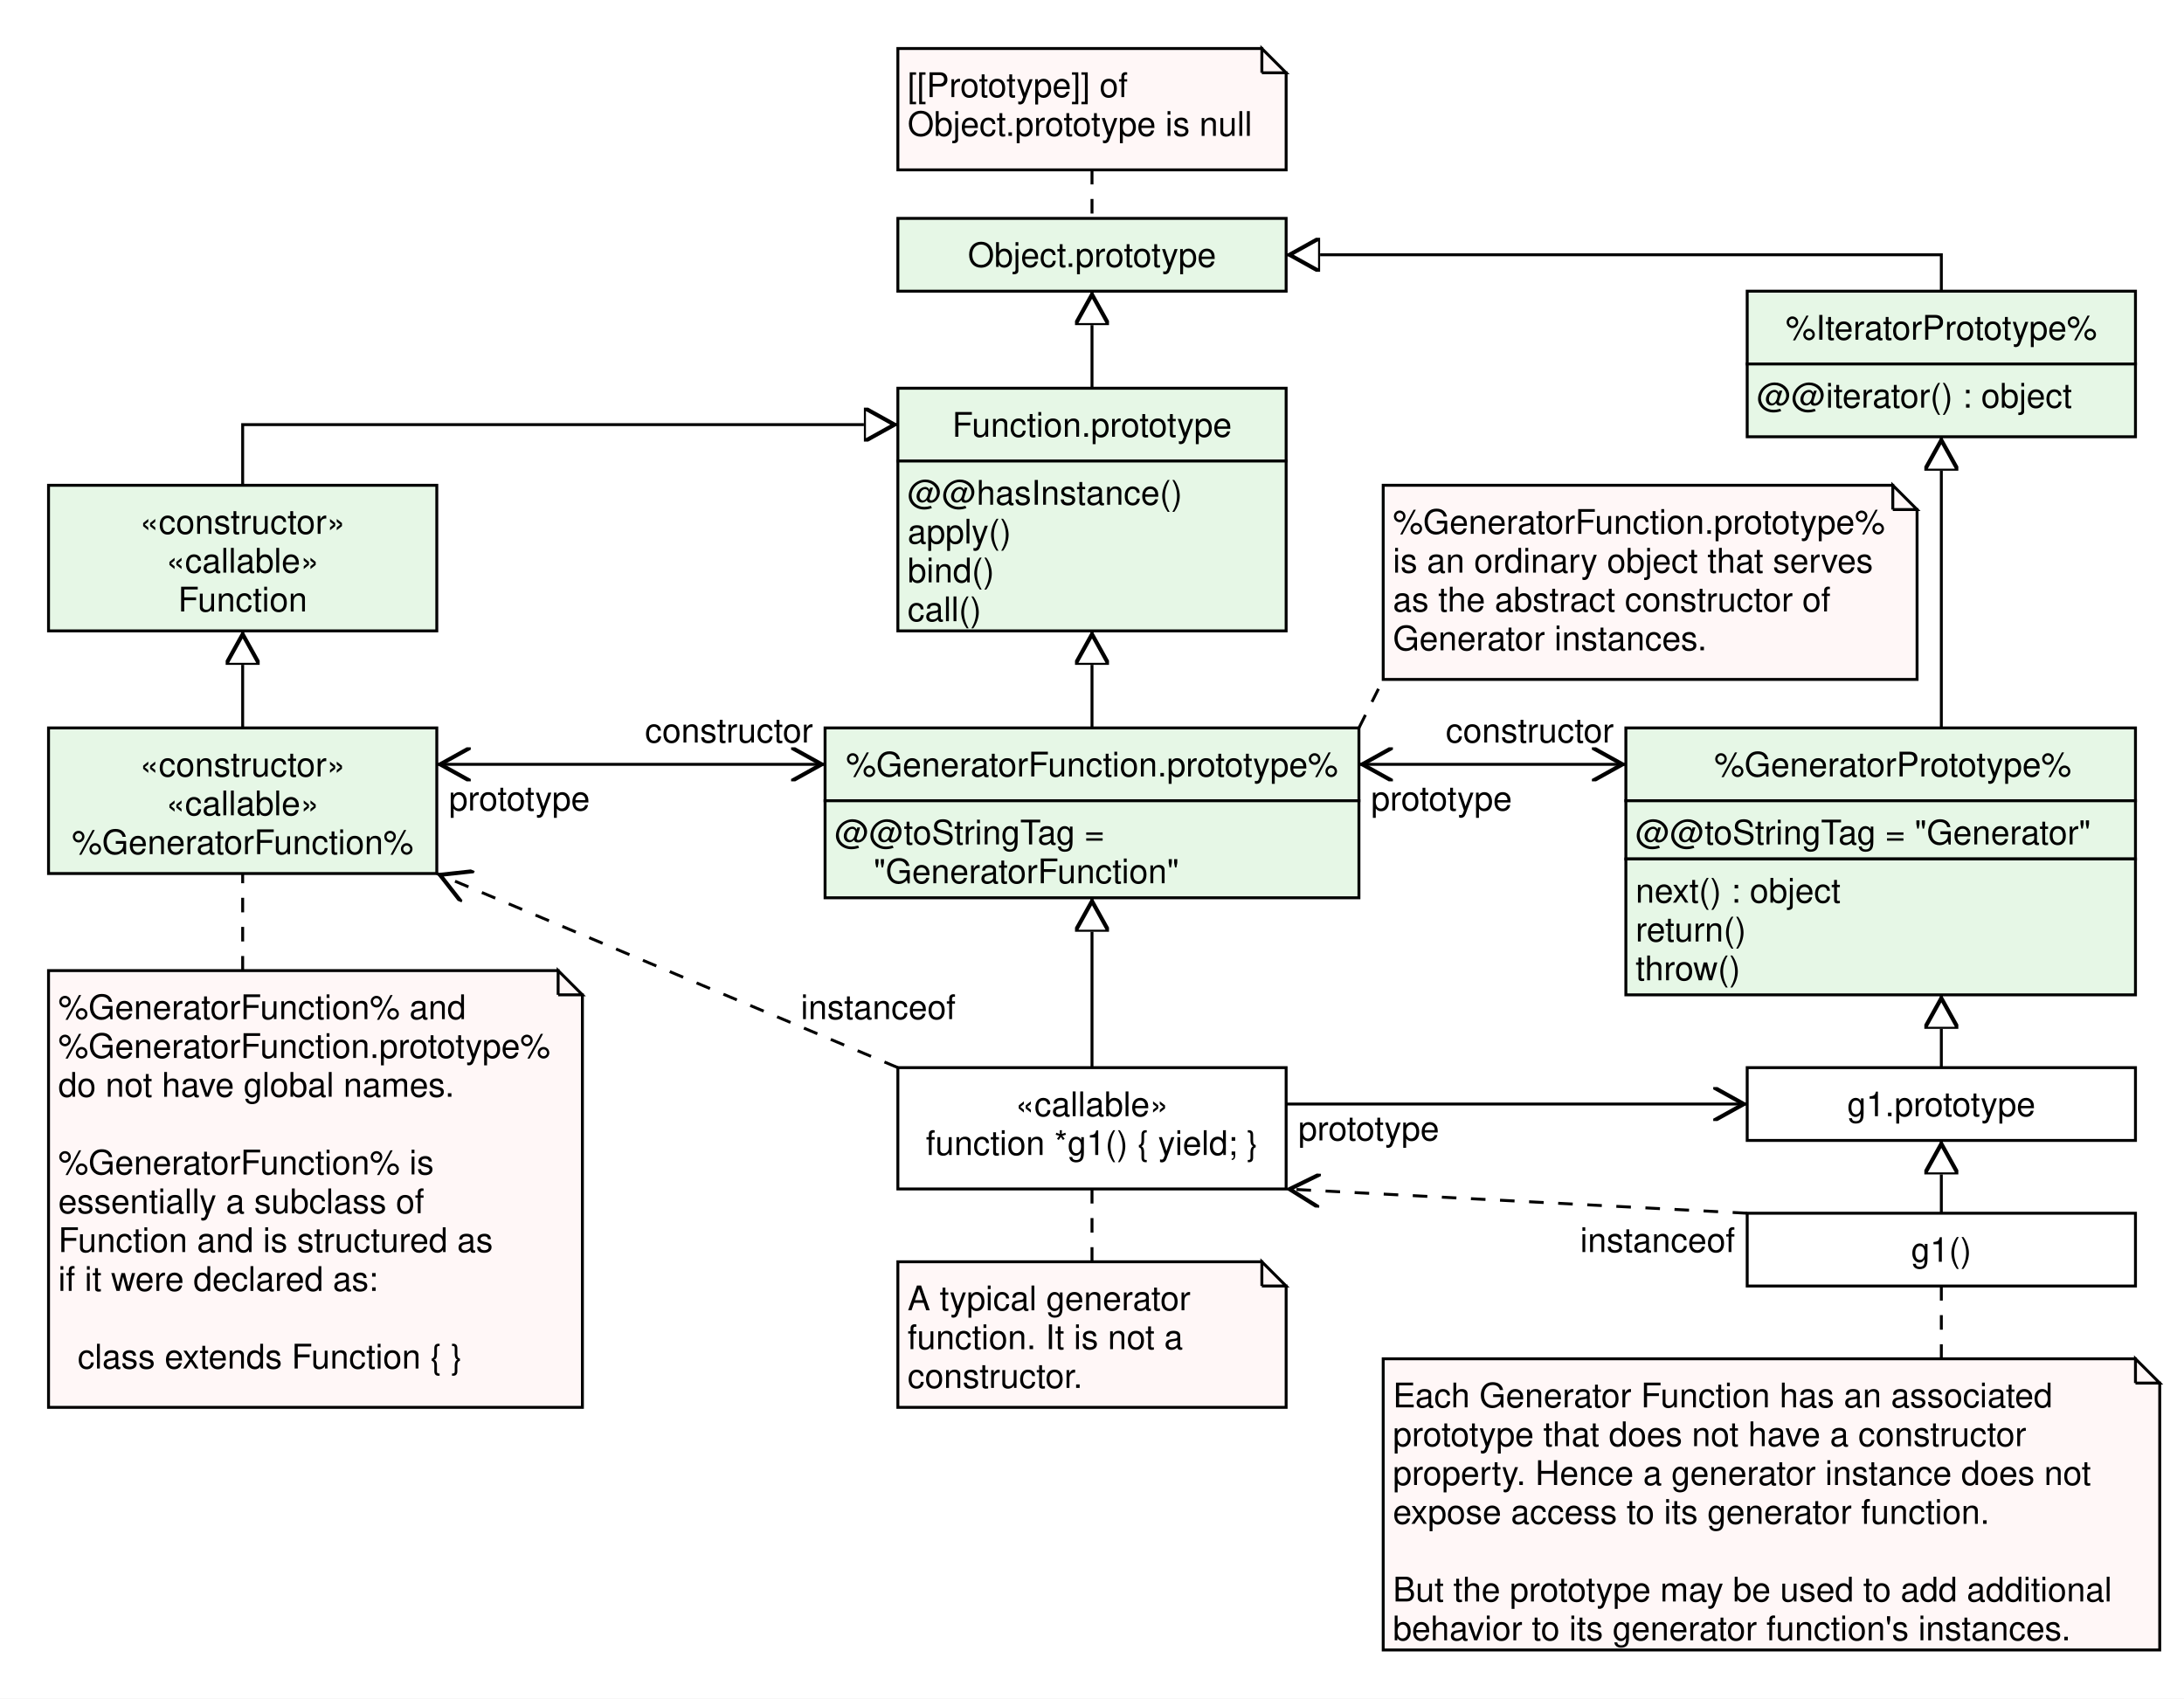
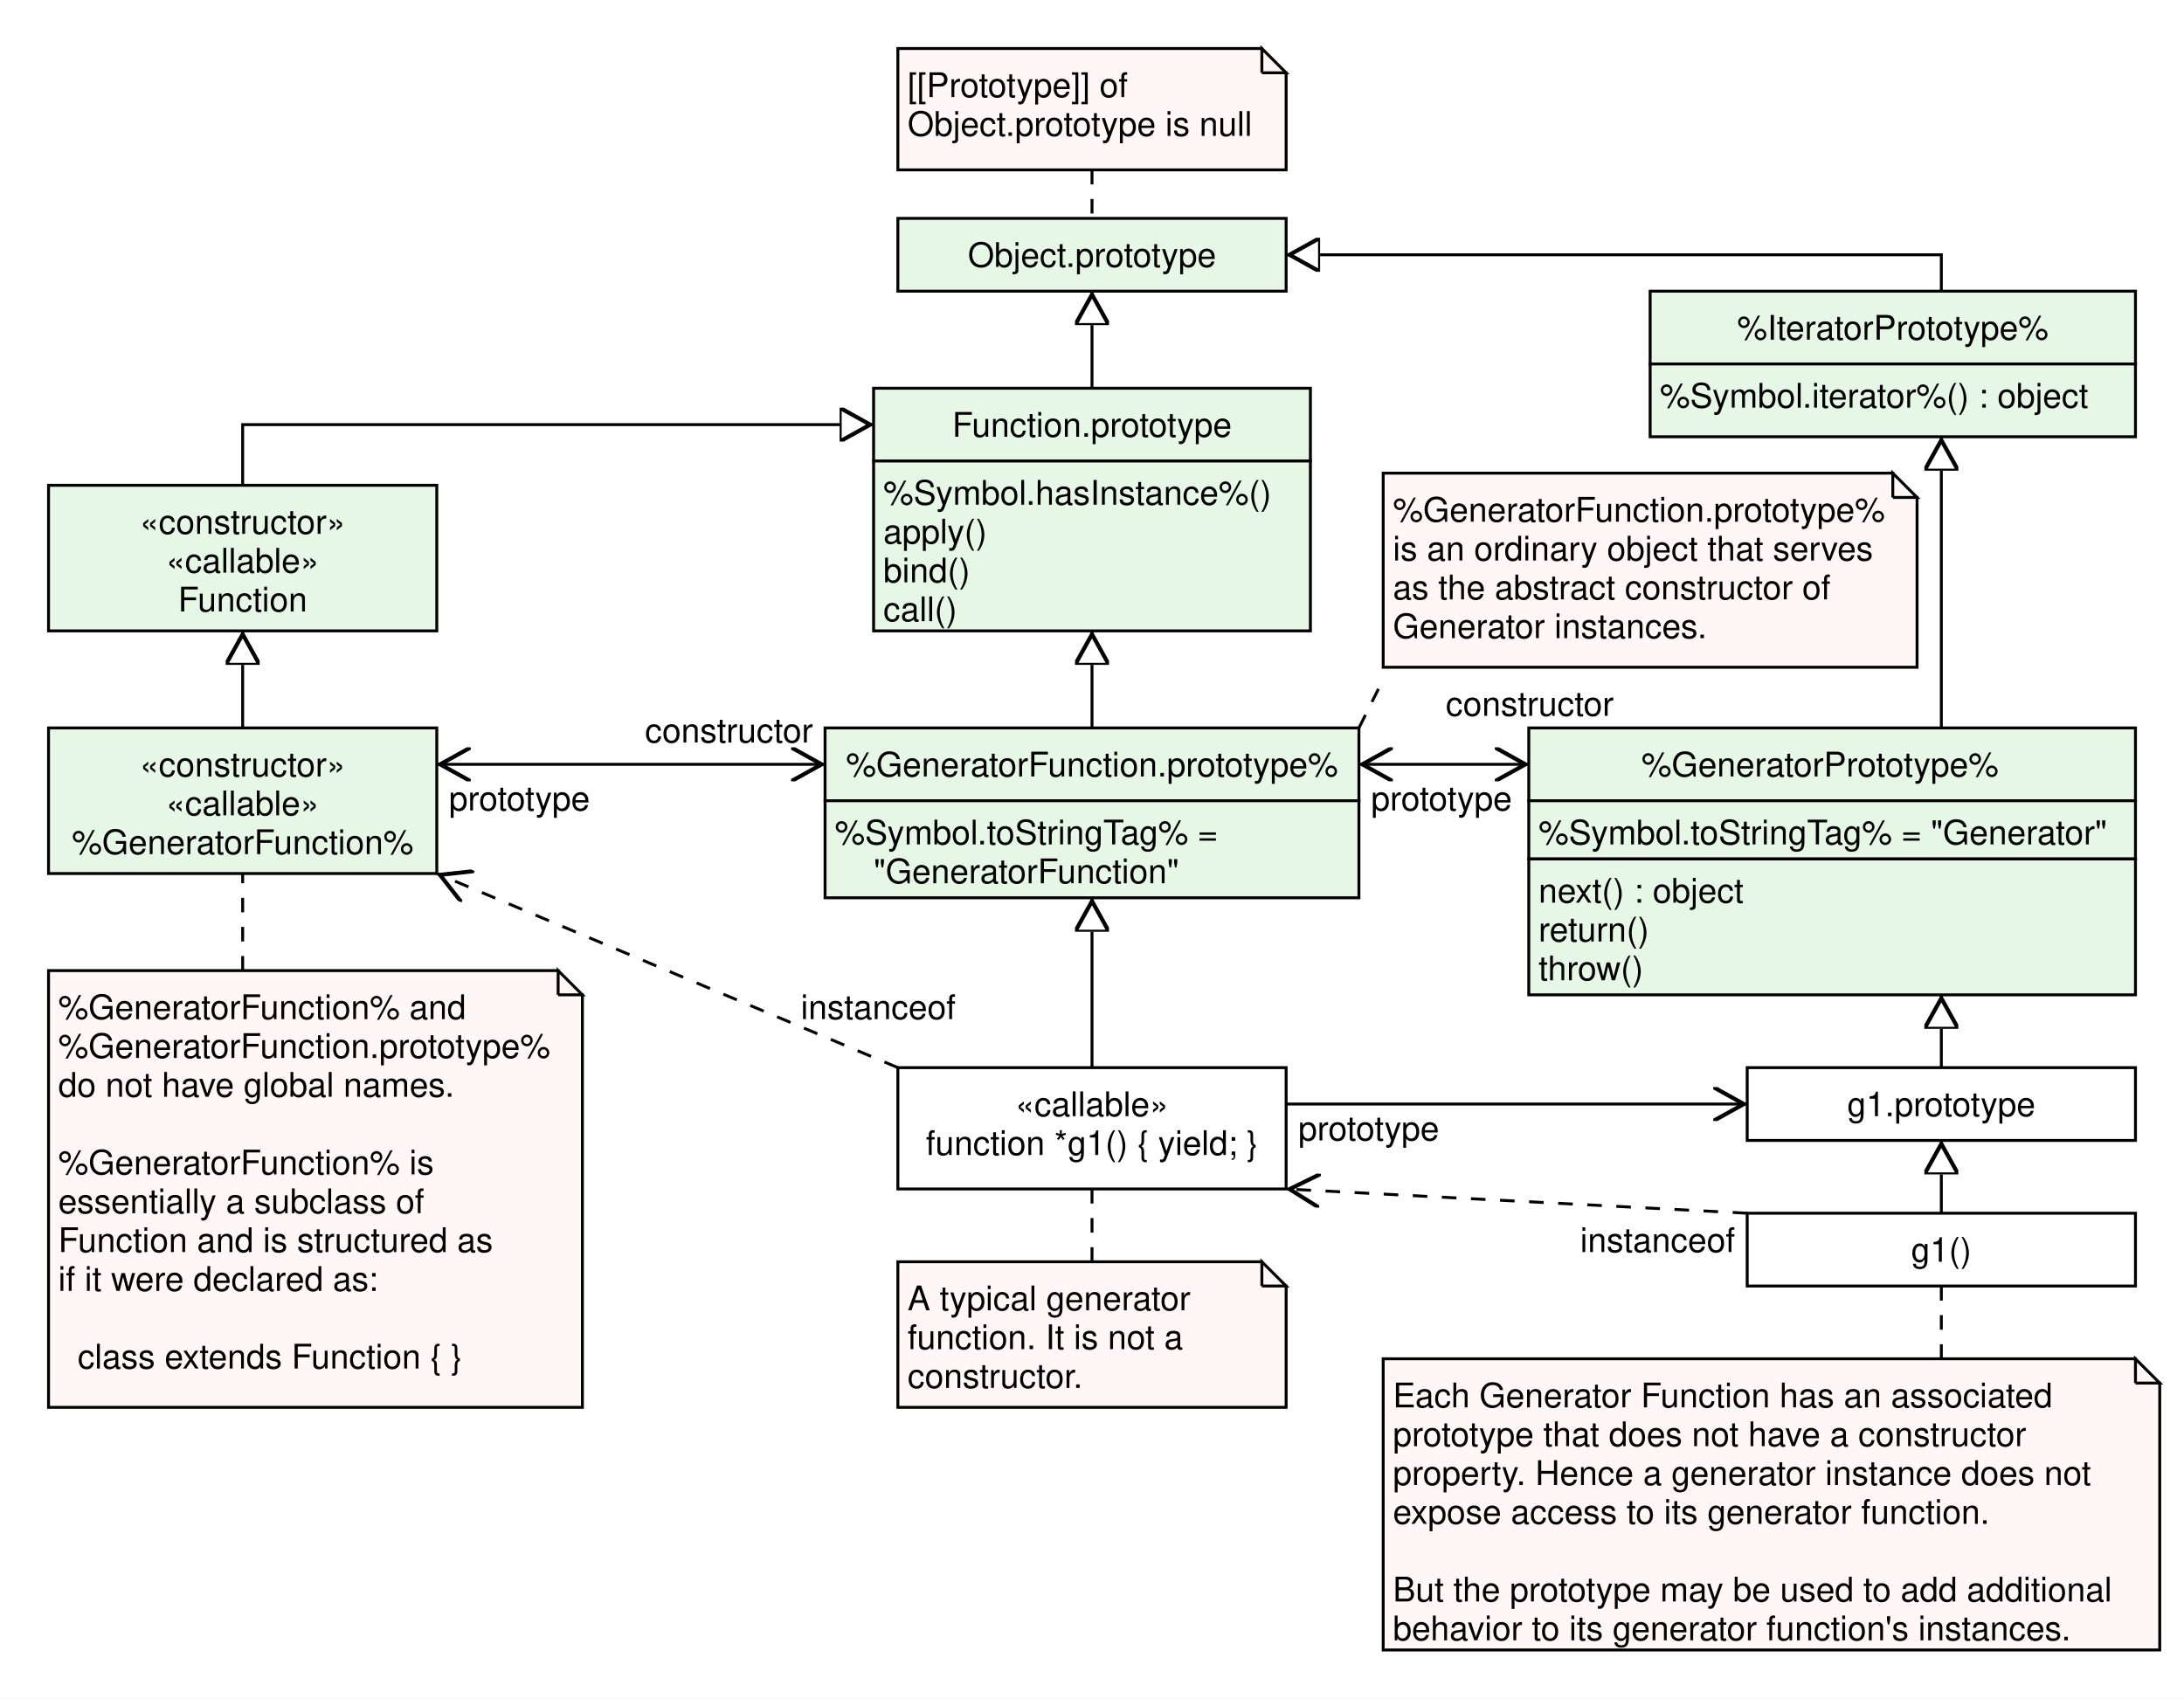
<svg xmlns="http://www.w3.org/2000/svg" width="900" height="700">
  <style type="text/css">
    rect.box {
      fill: #ffffff;
    }

    rect.class {
      fill: #e6f7e6;
      stroke: black;
      stroke-width: 1.2px;
    }
    rect.object {
      fill: #ffffff;
      stroke: black;
      stroke-width: 1.2px;
    }
    path.note {
      fill: #fff7f7;
      stroke: black;
      stroke-width: 1.2px;
    }

    path.proto-slot-arrow {
      fill: none;
      stroke: black;
      stroke-width: 1.2px;
      marker-end: url(#proto-slot-arrowend);
    }
    path.proto-slot-arrowend {
      fill: white;
      stroke: black;
      stroke-width: 1.2px;
    }

    path.prototype-arrow {
      fill: none;
      stroke: black;
      stroke-width: 1.2px;
      marker-end: url(#prototype-arrowend);
    }
    path.prototype-constructor-arrow {
      fill: none;
      stroke: black;
      stroke-width: 1.2px;
      marker-start: url(#prototype-arrowstart);
      marker-end: url(#prototype-arrowend);
    }
    path.prototype-arrowend {
      fill: none;
      stroke: black;
      stroke-width: 1.2px;
    }

    path.instance-arrow {
      fill: none;
      stroke: black;
      stroke-width: 1.2px;
      stroke-dasharray: 6, 6;
      marker-end: url(#prototype-arrowend);
    }

    path.note-arrow {
      stroke: black;
      stroke-width: 1.2px;
      stroke-dasharray: 6, 6;
    }

    text { font-family: Helvetica, Arial, Liberation Sans, sans-serif; }
    text { font-size: 14px; }
  </style>
  <g>
    <rect class="box" x="0" y="0" width="900" height="700" />
    <g transform="translate(370,90)">
      <rect class="class" x="0" y="0" width="160" height="30" />
      <g transform="translate(0,4)">
        <text x="80" y="16" text-anchor="middle">Object.prototype</text>
      </g>
    </g>
-     <g transform="translate(370,160)">
-       <rect class="class" x="0" y="0" width="160" height="30" />
-       <rect class="class" x="0" y="30" width="160" height="70" />
-       <g transform="translate(0,4)">
-         <text x="80" y="16" text-anchor="middle">Function.prototype</text>
-       </g>
-       <g transform="translate(4,32)">
-         <text x="0" y="16">@@hasInstance()</text>
+     <g transform="translate(360,160)">
+       <rect class="class" x="0" y="0" width="180" height="30" />
+       <rect class="class" x="0" y="30" width="180" height="70" />
+       <g transform="translate(0,4)">
+         <text x="90" y="16" text-anchor="middle">Function.prototype</text>
+       </g>
+       <g transform="translate(4,32)">
+         <text x="0" y="16">%Symbol.hasInstance%()</text>
        <text x="0" y="32">apply()</text>
        <text x="0" y="48">bind()</text>
        <text x="0" y="64">call()</text>
      </g>
    </g>
    <g transform="translate(340,300)">
      <rect class="class" x="0" y="0" width="220" height="30" />
      <rect class="class" x="0" y="30" width="220" height="40" />
      <g transform="translate(0,4)">
        <text x="110" y="16" text-anchor="middle">%GeneratorFunction.prototype%</text>
      </g>
      <g transform="translate(4,32)">
-         <text x="0" y="16">@@toStringTag =</text>
+         <text x="0" y="16">%Symbol.toStringTag% =</text>
        <text x="16" y="32">"GeneratorFunction"</text>
      </g>
    </g>
    <g transform="translate(20,200)">
      <rect class="class" x="0" y="0" width="160" height="60" />
      <g transform="translate(0,4)">
        <text x="80" y="16" text-anchor="middle">«constructor»</text>
        <text x="80" y="32" text-anchor="middle">«callable»</text>
        <text x="80" y="48" text-anchor="middle">Function</text>
      </g>
    </g>
    <g transform="translate(20,300)">
      <rect class="class" x="0" y="0" width="160" height="60" />
      <g transform="translate(0,4)">
        <text x="80" y="16" text-anchor="middle">«constructor»</text>
        <text x="80" y="32" text-anchor="middle">«callable»</text>
        <text x="80" y="48" text-anchor="middle">%GeneratorFunction%</text>
      </g>
    </g>
-     <g transform="translate(720,120)">
-       <rect class="class" x="0" y="0" width="160" height="30" />
-       <rect class="class" x="0" y="30" width="160" height="30" />
-       <g transform="translate(0,4)">
-         <text x="80" y="16" text-anchor="middle">%IteratorPrototype%</text>
-       </g>
-       <g transform="translate(4,32)">
-         <text x="0" y="16">@@iterator() : object</text>
-       </g>
-     </g>
-     <g transform="translate(670,300)">
-       <rect class="class" x="0" y="0" width="210" height="30" />
-       <rect class="class" x="0" y="30" width="210" height="24" />
-       <rect class="class" x="0" y="54" width="210" height="56" />
-       <g transform="translate(0,4)">
-         <text x="110" y="16" text-anchor="middle">%GeneratorPrototype%</text>
-       </g>
-       <g transform="translate(4,32)">
-         <text x="0" y="16">@@toStringTag = "Generator"</text>
+     <g transform="translate(680,120)">
+       <rect class="class" x="0" y="0" width="200" height="30" />
+       <rect class="class" x="0" y="30" width="200" height="30" />
+       <g transform="translate(0,4)">
+         <text x="100" y="16" text-anchor="middle">%IteratorPrototype%</text>
+       </g>
+       <g transform="translate(4,32)">
+         <text x="0" y="16">%Symbol.iterator%() : object</text>
+       </g>
+     </g>
+     <g transform="translate(630,300)">
+       <rect class="class" x="0" y="0" width="250" height="30" />
+       <rect class="class" x="0" y="30" width="250" height="24" />
+       <rect class="class" x="0" y="54" width="250" height="56" />
+       <g transform="translate(0,4)">
+         <text x="120" y="16" text-anchor="middle">%GeneratorPrototype%</text>
+       </g>
+       <g transform="translate(4,32)">
+         <text x="0" y="16">%Symbol.toStringTag% = "Generator"</text>
      </g>
      <g transform="translate(4,56)">
        <text x="0" y="16">next() : object</text>
        <text x="0" y="32">return()</text>
        <text x="0" y="48">throw()</text>
      </g>
    </g>
    <g transform="translate(370,440)">
      <rect class="object" x="0" y="0" width="160" height="50" />
      <g transform="translate(0,4)">
        <text x="80" y="16" text-anchor="middle">«callable»</text>
        <text x="80" y="32" text-anchor="middle">function *g1() { yield; }</text>
      </g>
    </g>
    <g transform="translate(720,440)">
      <rect class="object" x="0" y="0" width="160" height="30" />
      <g transform="translate(0,4)">
        <text x="80" y="16" text-anchor="middle">g1.prototype</text>
      </g>
    </g>
    <g transform="translate(720,500)">
      <rect class="object" x="0" y="0" width="160" height="30" />
      <g transform="translate(0,4)">
        <text x="80" y="16" text-anchor="middle">g1()</text>
      </g>
    </g>
    <g transform="translate(370,20)">
      <path class="note" d="M 0,0 V 50 H 160 V 10 h -10 10 l -10,-10 v 10 -10 z" />
      <g transform="translate(4,4)">
        <text x="0" y="16">[[Prototype]] of</text>
        <text x="0" y="32">Object.prototype is null</text>
      </g>
    </g>
-     <g transform="translate(570,200)">
+     <g transform="translate(570,195)">
      <path class="note" d="M 0,0 V 80 H 220 V 10 h -10 10 l -10,-10 v 10 -10 z" />
      <g transform="translate(4,4)">
        <text x="0" y="16">%GeneratorFunction.prototype%</text>
        <text x="0" y="32">is an ordinary object that serves</text>
        <text x="0" y="48">as the abstract constructor of</text>
        <text x="0" y="64">Generator instances.</text>
      </g>
    </g>
    <g transform="translate(20, 400)">
      <path class="note" d="M 0,0 V 180 H 220 V 10 h -10 10 l -10,-10 v 10 -10 z" />
      <g transform="translate(4,4)">
        <text x="0" y="16">%GeneratorFunction% and</text>
        <text x="0" y="32">%GeneratorFunction.prototype%</text>
        <text x="0" y="48">do not have global names.</text>
        <text x="0" y="80">%GeneratorFunction% is</text>
        <text x="0" y="96">essentially a subclass of</text>
        <text x="0" y="112">Function and is structured as</text>
        <text x="0" y="128">if it were declared as:</text>
        <text x="8" y="160">class extends Function { }</text>
      </g>
    </g>
    <g transform="translate(370,520)">
      <path class="note" d="M 0,0 V 60 H 160 V 10 h -10 10 l -10,-10 v 10 -10 z" />
      <g transform="translate(4,4)">
        <text x="0" y="16">A typical generator</text>
        <text x="0" y="32">function. It is not a</text>
        <text x="0" y="48">constructor.</text>
      </g>
    </g>
    <g transform="translate(570,560)">
      <path class="note" d="M 0,0 V 120 H 320 V 10 h -10 10 l -10,-10 v 10 -10 z" />
      <g transform="translate(4,4)">
        <text x="0" y="16">Each Generator Function has an associated</text>
        <text x="0" y="32">prototype that does not have a constructor</text>
        <text x="0" y="48"> property. Hence a generator instance does not</text>
        <text x="0" y="64"> expose access to its generator function.</text>
        <text x="0" y="96">But the prototype may be used to add additional</text>
        <text x="0" y="112">behavior to its generator function's instances.</text>
      </g>
    </g>
    <marker id="proto-slot-arrowend" viewBox="0 0 10 10" refX="10" refY="5" markerUnits="userSpaceOnUse" markerWidth="14" markerHeight="14" orient="auto">
      <path class="proto-slot-arrowend" d="M 0,0 L 9,5 L 0,10 z" />
    </marker>
    <path class="proto-slot-arrow" d="M 450,160 V 120" />
    <path class="proto-slot-arrow" d="M 450,300 V 260" />
    <path class="proto-slot-arrow" d="M 450,440 V 370" />
-     <path class="proto-slot-arrow" d="M 100,200 V 175 H 370" />
+     <path class="proto-slot-arrow" d="M 100,200 V 175 H 360" />
    <path class="proto-slot-arrow" d="M 100,300 V 260" />
    <path class="proto-slot-arrow" d="M 800,120 V 105 H 530" />
    <path class="proto-slot-arrow" d="M 800,300 V 180" />
    <path class="proto-slot-arrow" d="M 800,440 V 410" />
    <path class="proto-slot-arrow" d="M 800,500 V 470" />
    <marker id="prototype-arrowstart" viewBox="0 0 10 10" refX="0" refY="5" markerUnits="userSpaceOnUse" markerWidth="14" markerHeight="14" orient="auto">
      <path class="prototype-arrowend" d="M 10,0 L 1,5 L 10,10" />
    </marker>
    <marker id="prototype-arrowend" viewBox="0 0 10 10" refX="10" refY="5" markerUnits="userSpaceOnUse" markerWidth="14" markerHeight="14" orient="auto">
      <path class="prototype-arrowend" d="M 0,0 L 9,5 L 0,10" />
    </marker>
    <path class="prototype-constructor-arrow" d="M 180,315 H 340" />
    <text x="335" y="306" text-anchor="end">constructor</text>
    <text x="185" y="334">prototype</text>
-     <path class="prototype-constructor-arrow" d="M 560,315 H 670" />
-     <text x="665" y="306" text-anchor="end">constructor</text>
+     <path class="prototype-constructor-arrow" d="M 560,315 H 630" />
+     <text x="665" y="295" text-anchor="end">constructor</text>
    <text x="565" y="334">prototype</text>
    <path class="prototype-arrow" d="M 530,455 H 720" />
    <text x="535" y="470">prototype</text>
    <path class="instance-arrow" d="M 370,440 L 180,360" />
    <text x="330" y="420">instanceof</text>
    <path class="instance-arrow" d="M 720,500 L 530,490" />
    <text x="715" y="516" text-anchor="end">instanceof</text>
    <path class="note-arrow" d="M 450,70 V 90" />
    <path class="note-arrow" d="M 450,520 V 490" />
    <path class="note-arrow" d="M 560,300 L 570,280" />
    <path class="note-arrow" d="M 100,400 V 360" />
    <path class="note-arrow" d="M 800,560 V 530" />
  </g>
</svg>
